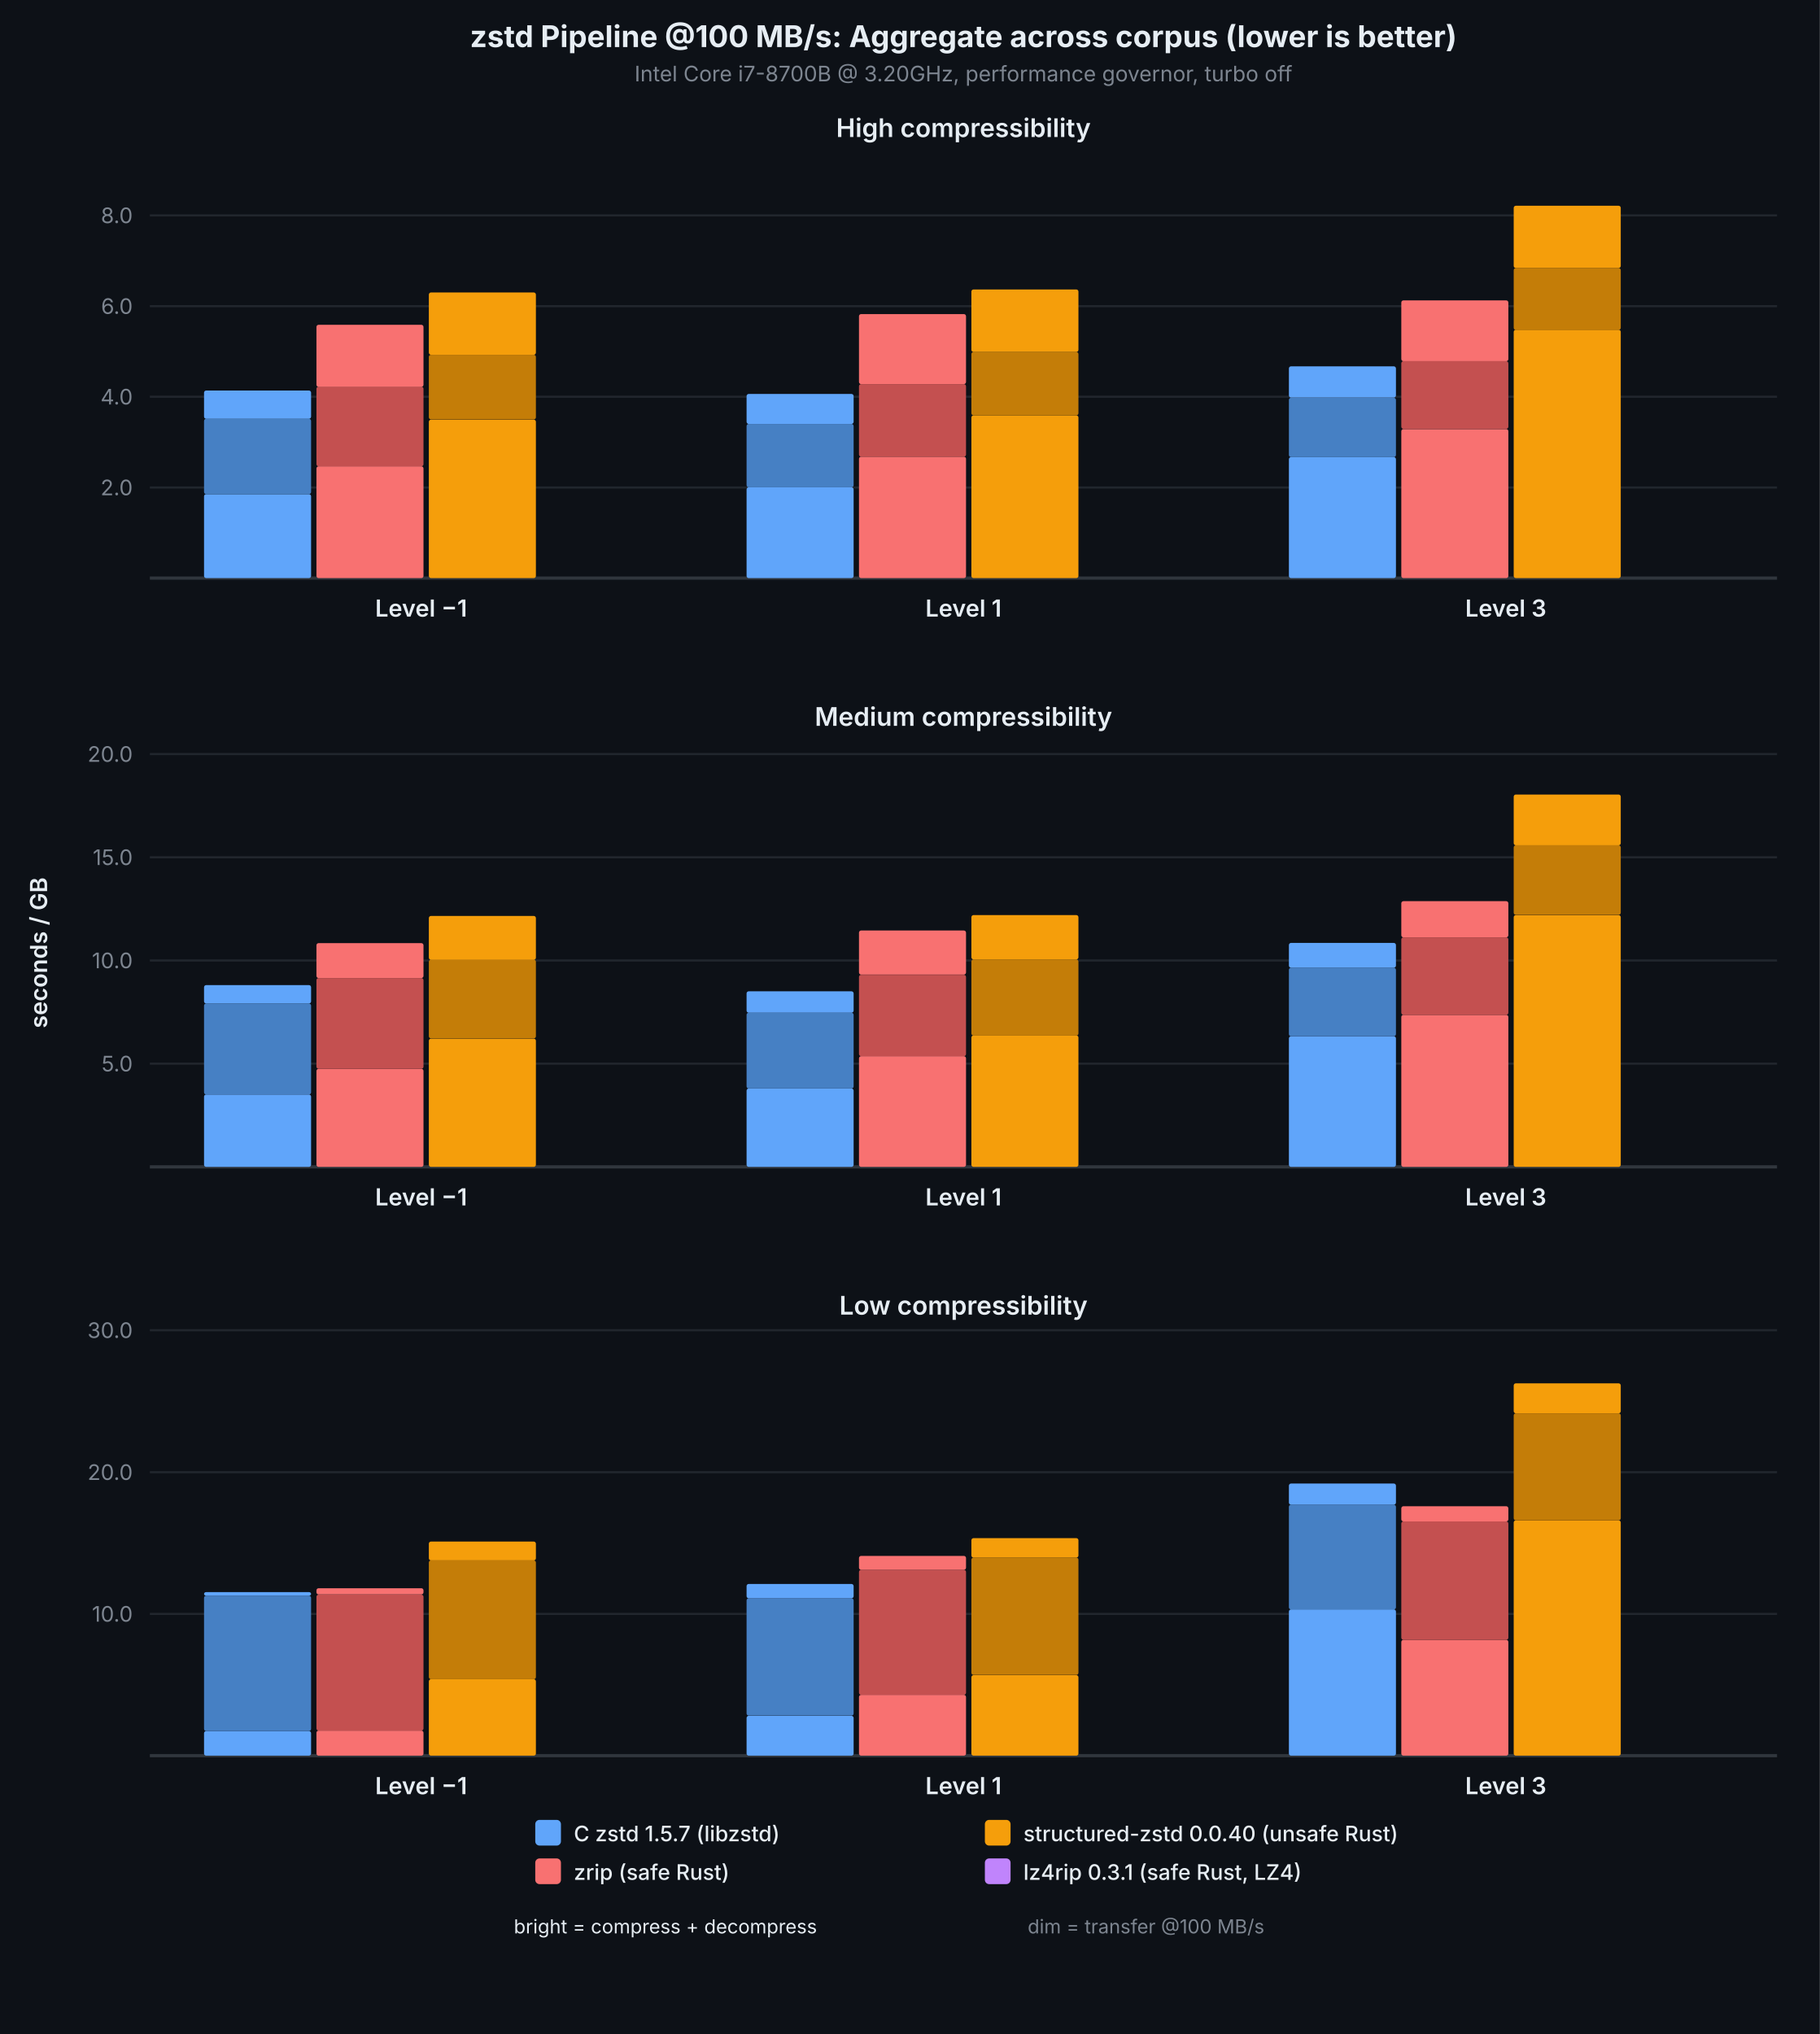
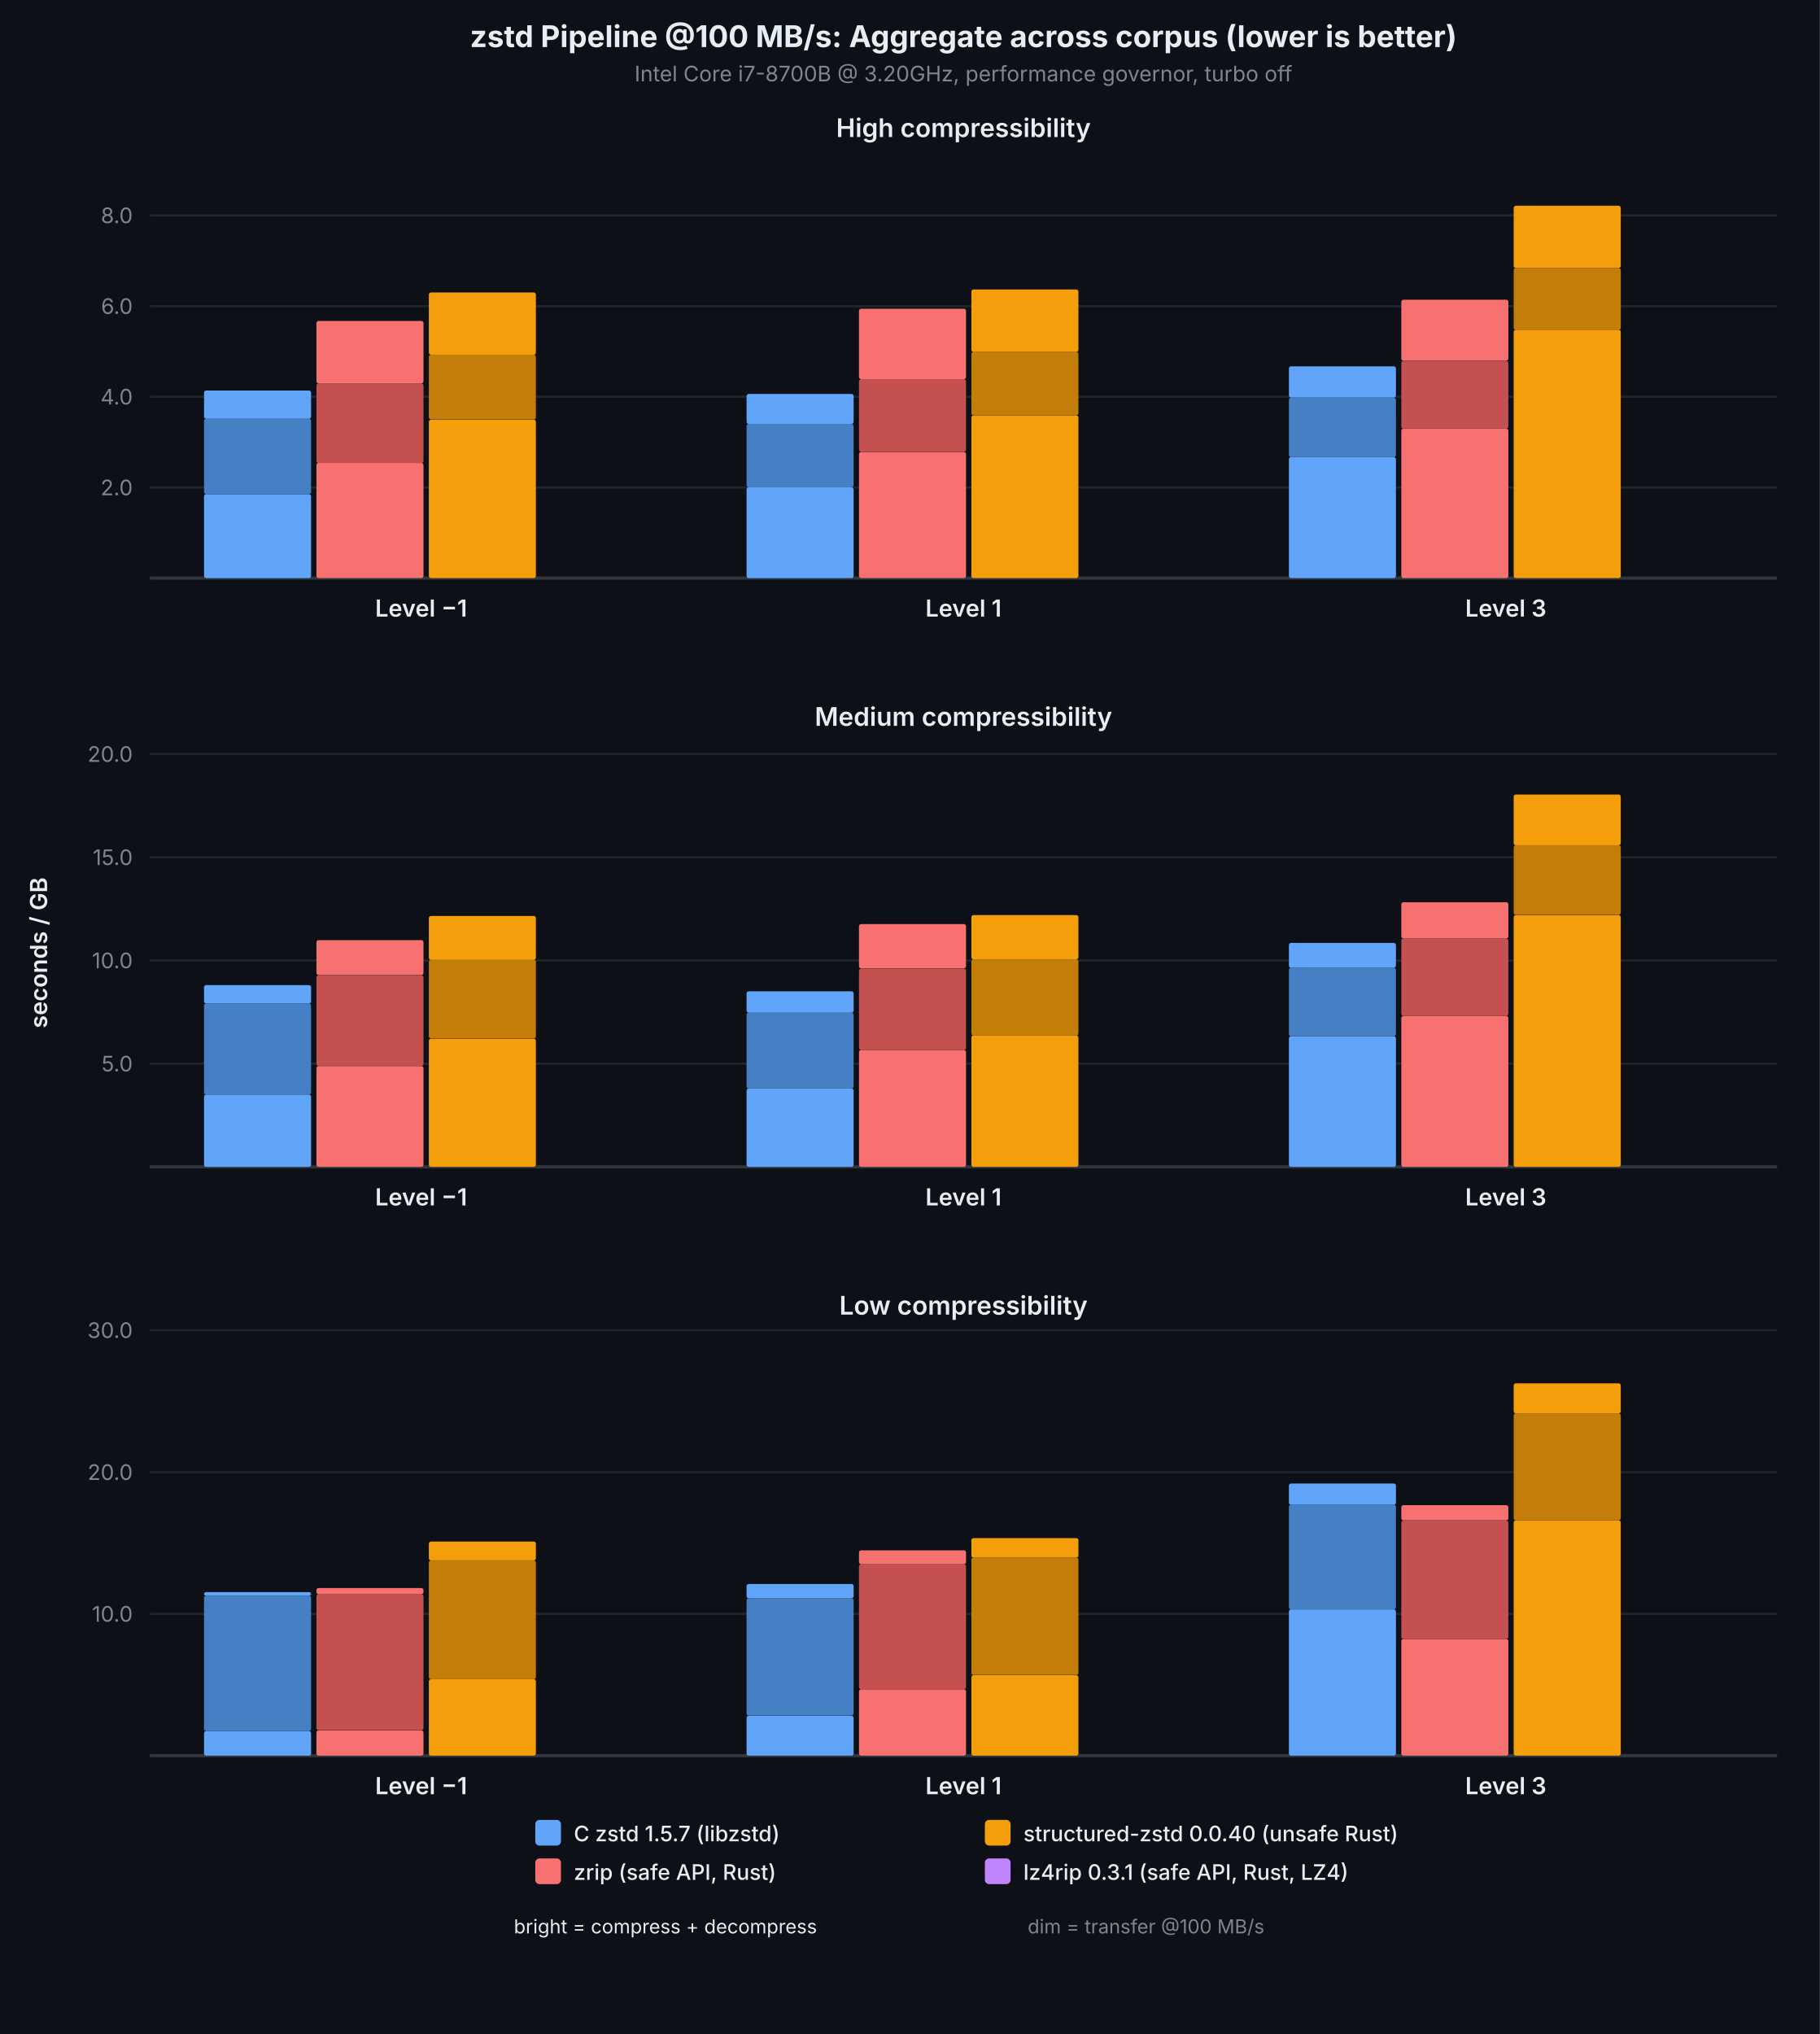
<svg xmlns="http://www.w3.org/2000/svg" viewBox="0 0 850 950" font-family="system-ui, -apple-system, sans-serif">
  <rect width="850" height="950" fill="#0d1117" />
  <text x="450.0" y="22" text-anchor="middle" fill="#e6edf3" font-size="14" font-weight="700">zstd Pipeline @100 MB/s: Aggregate across corpus (lower is better)</text>
  <text x="450.0" y="38" text-anchor="middle" fill="#7d8590" font-size="10">Intel Core i7-8700B @ 3.20GHz, performance governor, turbo off</text>
  <text x="22" y="445.0" text-anchor="middle" fill="#e6edf3" font-size="11" font-weight="600" transform="rotate(-90,22,445.0)">seconds / GB</text>
  <text x="450.0" y="64" text-anchor="middle" fill="#e6edf3" font-size="12" font-weight="600">High compressibility</text>
  <line x1="70" y1="227.7" x2="830" y2="227.7" stroke="#21262d" stroke-width="1" />
  <text x="62" y="227.7" text-anchor="end" dominant-baseline="middle" fill="#7d8590" font-size="10">2.0</text>
  <line x1="70" y1="185.3" x2="830" y2="185.3" stroke="#21262d" stroke-width="1" />
  <text x="62" y="185.3" text-anchor="end" dominant-baseline="middle" fill="#7d8590" font-size="10">4.0</text>
  <line x1="70" y1="143.0" x2="830" y2="143.0" stroke="#21262d" stroke-width="1" />
  <text x="62" y="143.0" text-anchor="end" dominant-baseline="middle" fill="#7d8590" font-size="10">6.0</text>
  <line x1="70" y1="100.6" x2="830" y2="100.6" stroke="#21262d" stroke-width="1" />
  <text x="62" y="100.6" text-anchor="end" dominant-baseline="middle" fill="#7d8590" font-size="10">8.0</text>
  <line x1="70" y1="270" x2="830" y2="270" stroke="#30363d" stroke-width="1.5" />
  <rect x="95.3" y="230.8" width="50.0" height="39.2" fill="#60a5fa" rx="1" />
  <rect x="95.3" y="195.6" width="50.0" height="35.2" fill="#4680c4" rx="1" />
  <rect x="95.3" y="182.4" width="50.0" height="13.2" fill="#60a5fa" rx="1" />
-   <rect x="147.8" y="217.8" width="50.0" height="52.2" fill="#f87171" rx="1" />
-   <rect x="147.8" y="180.6" width="50.0" height="37.2" fill="#c45050" rx="1" />
-   <rect x="147.8" y="151.7" width="50.0" height="29.0" fill="#f87171" rx="1" />
+   <rect x="147.8" y="216.2" width="50.0" height="53.8" fill="#f87171" rx="1" />
+   <rect x="147.8" y="179.1" width="50.0" height="37.2" fill="#c45050" rx="1" />
+   <rect x="147.8" y="149.9" width="50.0" height="29.2" fill="#f87171" rx="1" />
  <rect x="200.3" y="196.0" width="50.0" height="74.0" fill="#f59e0b" rx="1" />
  <rect x="200.3" y="165.7" width="50.0" height="30.2" fill="#c47d08" rx="1" />
  <rect x="200.3" y="136.6" width="50.0" height="29.1" fill="#f59e0b" rx="1" />
  <text x="196.7" y="288" text-anchor="middle" fill="#e6edf3" font-size="11" font-weight="600">Level −1</text>
  <rect x="348.7" y="227.6" width="50.0" height="42.4" fill="#60a5fa" rx="1" />
  <rect x="348.7" y="198.0" width="50.0" height="29.6" fill="#4680c4" rx="1" />
  <rect x="348.7" y="184.0" width="50.0" height="14.0" fill="#60a5fa" rx="1" />
-   <rect x="401.2" y="213.3" width="50.0" height="56.7" fill="#f87171" rx="1" />
-   <rect x="401.2" y="179.4" width="50.0" height="33.9" fill="#c45050" rx="1" />
-   <rect x="401.2" y="146.7" width="50.0" height="32.7" fill="#f87171" rx="1" />
+   <rect x="401.2" y="211.1" width="50.0" height="58.9" fill="#f87171" rx="1" />
+   <rect x="401.2" y="177.1" width="50.0" height="33.9" fill="#c45050" rx="1" />
+   <rect x="401.2" y="144.2" width="50.0" height="32.9" fill="#f87171" rx="1" />
  <rect x="453.7" y="194.0" width="50.0" height="76.0" fill="#f59e0b" rx="1" />
  <rect x="453.7" y="164.4" width="50.0" height="29.6" fill="#c47d08" rx="1" />
  <rect x="453.7" y="135.2" width="50.0" height="29.2" fill="#f59e0b" rx="1" />
  <text x="450.0" y="288" text-anchor="middle" fill="#e6edf3" font-size="11" font-weight="600">Level 1</text>
  <rect x="602.0" y="213.5" width="50.0" height="56.5" fill="#60a5fa" rx="1" />
  <rect x="602.0" y="185.8" width="50.0" height="27.7" fill="#4680c4" rx="1" />
  <rect x="602.0" y="171.1" width="50.0" height="14.6" fill="#60a5fa" rx="1" />
-   <rect x="654.5" y="200.4" width="50.0" height="69.6" fill="#f87171" rx="1" />
-   <rect x="654.5" y="168.7" width="50.0" height="31.6" fill="#c45050" rx="1" />
-   <rect x="654.5" y="140.3" width="50.0" height="28.4" fill="#f87171" rx="1" />
+   <rect x="654.5" y="200.2" width="50.0" height="69.8" fill="#f87171" rx="1" />
+   <rect x="654.5" y="168.6" width="50.0" height="31.6" fill="#c45050" rx="1" />
+   <rect x="654.5" y="140.0" width="50.0" height="28.5" fill="#f87171" rx="1" />
  <rect x="707.0" y="154.0" width="50.0" height="116.0" fill="#f59e0b" rx="1" />
  <rect x="707.0" y="125.2" width="50.0" height="28.9" fill="#c47d08" rx="1" />
  <rect x="707.0" y="96.1" width="50.0" height="29.1" fill="#f59e0b" rx="1" />
  <text x="703.3" y="288" text-anchor="middle" fill="#e6edf3" font-size="11" font-weight="600">Level 3</text>
  <text x="450.0" y="339" text-anchor="middle" fill="#e6edf3" font-size="12" font-weight="600">Medium compressibility</text>
  <line x1="70" y1="496.8" x2="830" y2="496.8" stroke="#21262d" stroke-width="1" />
  <text x="62" y="496.8" text-anchor="end" dominant-baseline="middle" fill="#7d8590" font-size="10">5.0</text>
  <line x1="70" y1="448.6" x2="830" y2="448.6" stroke="#21262d" stroke-width="1" />
  <text x="62" y="448.6" text-anchor="end" dominant-baseline="middle" fill="#7d8590" font-size="10">10.0</text>
  <line x1="70" y1="400.4" x2="830" y2="400.4" stroke="#21262d" stroke-width="1" />
  <text x="62" y="400.4" text-anchor="end" dominant-baseline="middle" fill="#7d8590" font-size="10">15.0</text>
  <line x1="70" y1="352.2" x2="830" y2="352.2" stroke="#21262d" stroke-width="1" />
  <text x="62" y="352.2" text-anchor="end" dominant-baseline="middle" fill="#7d8590" font-size="10">20.0</text>
  <line x1="70" y1="545" x2="830" y2="545" stroke="#30363d" stroke-width="1.5" />
  <rect x="95.3" y="511.2" width="50.0" height="33.8" fill="#60a5fa" rx="1" />
  <rect x="95.3" y="468.7" width="50.0" height="42.5" fill="#4680c4" rx="1" />
  <rect x="95.3" y="460.1" width="50.0" height="8.6" fill="#60a5fa" rx="1" />
-   <rect x="147.8" y="499.2" width="50.0" height="45.8" fill="#f87171" rx="1" />
-   <rect x="147.8" y="456.8" width="50.0" height="42.4" fill="#c45050" rx="1" />
-   <rect x="147.8" y="440.5" width="50.0" height="16.3" fill="#f87171" rx="1" />
+   <rect x="147.8" y="497.9" width="50.0" height="47.1" fill="#f87171" rx="1" />
+   <rect x="147.8" y="455.5" width="50.0" height="42.4" fill="#c45050" rx="1" />
+   <rect x="147.8" y="439.1" width="50.0" height="16.3" fill="#f87171" rx="1" />
  <rect x="200.3" y="485.1" width="50.0" height="59.9" fill="#f59e0b" rx="1" />
  <rect x="200.3" y="448.2" width="50.0" height="36.8" fill="#c47d08" rx="1" />
  <rect x="200.3" y="427.8" width="50.0" height="20.5" fill="#f59e0b" rx="1" />
  <text x="196.7" y="563" text-anchor="middle" fill="#e6edf3" font-size="11" font-weight="600">Level −1</text>
  <rect x="348.7" y="508.4" width="50.0" height="36.6" fill="#60a5fa" rx="1" />
  <rect x="348.7" y="473.0" width="50.0" height="35.4" fill="#4680c4" rx="1" />
  <rect x="348.7" y="463.0" width="50.0" height="10.0" fill="#60a5fa" rx="1" />
-   <rect x="401.2" y="493.3" width="50.0" height="51.7" fill="#f87171" rx="1" />
-   <rect x="401.2" y="455.3" width="50.0" height="38.0" fill="#c45050" rx="1" />
-   <rect x="401.2" y="434.6" width="50.0" height="20.6" fill="#f87171" rx="1" />
+   <rect x="401.2" y="490.4" width="50.0" height="54.6" fill="#f87171" rx="1" />
+   <rect x="401.2" y="452.4" width="50.0" height="38.0" fill="#c45050" rx="1" />
+   <rect x="401.2" y="431.6" width="50.0" height="20.7" fill="#f87171" rx="1" />
  <rect x="453.7" y="483.6" width="50.0" height="61.4" fill="#f59e0b" rx="1" />
  <rect x="453.7" y="448.1" width="50.0" height="35.6" fill="#c47d08" rx="1" />
  <rect x="453.7" y="427.4" width="50.0" height="20.7" fill="#f59e0b" rx="1" />
  <text x="450.0" y="563" text-anchor="middle" fill="#e6edf3" font-size="11" font-weight="600">Level 1</text>
  <rect x="602.0" y="484.0" width="50.0" height="61.0" fill="#60a5fa" rx="1" />
  <rect x="602.0" y="452.0" width="50.0" height="32.0" fill="#4680c4" rx="1" />
  <rect x="602.0" y="440.4" width="50.0" height="11.6" fill="#60a5fa" rx="1" />
-   <rect x="654.5" y="474.0" width="50.0" height="71.0" fill="#f87171" rx="1" />
-   <rect x="654.5" y="437.8" width="50.0" height="36.2" fill="#c45050" rx="1" />
-   <rect x="654.5" y="420.9" width="50.0" height="16.9" fill="#f87171" rx="1" />
+   <rect x="654.5" y="474.5" width="50.0" height="70.5" fill="#f87171" rx="1" />
+   <rect x="654.5" y="438.3" width="50.0" height="36.2" fill="#c45050" rx="1" />
+   <rect x="654.5" y="421.4" width="50.0" height="16.9" fill="#f87171" rx="1" />
  <rect x="707.0" y="427.4" width="50.0" height="117.6" fill="#f59e0b" rx="1" />
  <rect x="707.0" y="394.8" width="50.0" height="32.5" fill="#c47d08" rx="1" />
  <rect x="707.0" y="371.1" width="50.0" height="23.7" fill="#f59e0b" rx="1" />
  <text x="703.3" y="563" text-anchor="middle" fill="#e6edf3" font-size="11" font-weight="600">Level 3</text>
  <text x="450.0" y="614" text-anchor="middle" fill="#e6edf3" font-size="12" font-weight="600">Low compressibility</text>
  <line x1="70" y1="753.8" x2="830" y2="753.8" stroke="#21262d" stroke-width="1" />
  <text x="62" y="753.8" text-anchor="end" dominant-baseline="middle" fill="#7d8590" font-size="10">10.0</text>
  <line x1="70" y1="687.6" x2="830" y2="687.6" stroke="#21262d" stroke-width="1" />
  <text x="62" y="687.6" text-anchor="end" dominant-baseline="middle" fill="#7d8590" font-size="10">20.0</text>
  <line x1="70" y1="621.3" x2="830" y2="621.3" stroke="#21262d" stroke-width="1" />
  <text x="62" y="621.3" text-anchor="end" dominant-baseline="middle" fill="#7d8590" font-size="10">30.0</text>
  <line x1="70" y1="820" x2="830" y2="820" stroke="#30363d" stroke-width="1.5" />
  <rect x="95.3" y="808.5" width="50.0" height="11.5" fill="#60a5fa" rx="1" />
  <rect x="95.3" y="745.3" width="50.0" height="63.2" fill="#4680c4" rx="1" />
  <rect x="95.3" y="743.6" width="50.0" height="1.7" fill="#60a5fa" rx="1" />
-   <rect x="147.8" y="808.3" width="50.0" height="11.7" fill="#f87171" rx="1" />
-   <rect x="147.8" y="744.8" width="50.0" height="63.5" fill="#c45050" rx="1" />
-   <rect x="147.8" y="741.8" width="50.0" height="2.9" fill="#f87171" rx="1" />
+   <rect x="147.8" y="808.2" width="50.0" height="11.8" fill="#f87171" rx="1" />
+   <rect x="147.8" y="744.6" width="50.0" height="63.5" fill="#c45050" rx="1" />
+   <rect x="147.8" y="741.7" width="50.0" height="2.9" fill="#f87171" rx="1" />
  <rect x="200.3" y="784.3" width="50.0" height="35.7" fill="#f59e0b" rx="1" />
  <rect x="200.3" y="728.8" width="50.0" height="55.5" fill="#c47d08" rx="1" />
  <rect x="200.3" y="720.0" width="50.0" height="8.8" fill="#f59e0b" rx="1" />
  <text x="196.7" y="838" text-anchor="middle" fill="#e6edf3" font-size="11" font-weight="600">Level −1</text>
  <rect x="348.7" y="801.4" width="50.0" height="18.6" fill="#60a5fa" rx="1" />
  <rect x="348.7" y="746.5" width="50.0" height="54.8" fill="#4680c4" rx="1" />
  <rect x="348.7" y="739.8" width="50.0" height="6.7" fill="#60a5fa" rx="1" />
-   <rect x="401.2" y="791.6" width="50.0" height="28.4" fill="#f87171" rx="1" />
-   <rect x="401.2" y="733.2" width="50.0" height="58.4" fill="#c45050" rx="1" />
-   <rect x="401.2" y="726.7" width="50.0" height="6.5" fill="#f87171" rx="1" />
+   <rect x="401.2" y="789.0" width="50.0" height="31.0" fill="#f87171" rx="1" />
+   <rect x="401.2" y="730.6" width="50.0" height="58.4" fill="#c45050" rx="1" />
+   <rect x="401.2" y="724.1" width="50.0" height="6.5" fill="#f87171" rx="1" />
  <rect x="453.7" y="782.4" width="50.0" height="37.6" fill="#f59e0b" rx="1" />
  <rect x="453.7" y="727.5" width="50.0" height="54.8" fill="#c47d08" rx="1" />
  <rect x="453.7" y="718.4" width="50.0" height="9.1" fill="#f59e0b" rx="1" />
  <text x="450.0" y="838" text-anchor="middle" fill="#e6edf3" font-size="11" font-weight="600">Level 1</text>
  <rect x="602.0" y="751.7" width="50.0" height="68.3" fill="#60a5fa" rx="1" />
  <rect x="602.0" y="702.8" width="50.0" height="48.9" fill="#4680c4" rx="1" />
  <rect x="602.0" y="692.9" width="50.0" height="9.9" fill="#60a5fa" rx="1" />
-   <rect x="654.5" y="765.9" width="50.0" height="54.1" fill="#f87171" rx="1" />
-   <rect x="654.5" y="710.6" width="50.0" height="55.3" fill="#c45050" rx="1" />
-   <rect x="654.5" y="703.5" width="50.0" height="7.1" fill="#f87171" rx="1" />
+   <rect x="654.5" y="765.5" width="50.0" height="54.5" fill="#f87171" rx="1" />
+   <rect x="654.5" y="710.2" width="50.0" height="55.3" fill="#c45050" rx="1" />
+   <rect x="654.5" y="703.0" width="50.0" height="7.1" fill="#f87171" rx="1" />
  <rect x="707.0" y="710.1" width="50.0" height="109.9" fill="#f59e0b" rx="1" />
  <rect x="707.0" y="660.1" width="50.0" height="50.0" fill="#c47d08" rx="1" />
  <rect x="707.0" y="646.1" width="50.0" height="14.0" fill="#f59e0b" rx="1" />
  <text x="703.3" y="838" text-anchor="middle" fill="#e6edf3" font-size="11" font-weight="600">Level 3</text>
  <rect x="250" y="850" width="12" height="12" fill="#60a5fa" rx="2" />
  <text x="268" y="860" fill="#e6edf3" font-size="10" font-weight="500">C zstd 1.5.7 (libzstd)</text>
  <rect x="250" y="868" width="12" height="12" fill="#f87171" rx="2" />
-   <text x="268" y="878" fill="#e6edf3" font-size="10" font-weight="500">zrip (safe Rust)</text>
+   <text x="268" y="878" fill="#e6edf3" font-size="10" font-weight="500">zrip (safe API, Rust)</text>
  <rect x="460" y="850" width="12" height="12" fill="#f59e0b" rx="2" />
  <text x="478" y="860" fill="#e6edf3" font-size="10" font-weight="500">structured-zstd 0.0.40 (unsafe Rust)</text>
  <rect x="460" y="868" width="12" height="12" fill="#c084fc" rx="2" />
-   <text x="478" y="878" fill="#e6edf3" font-size="10" font-weight="500">lz4rip 0.3.1 (safe Rust, LZ4)</text>
+   <text x="478" y="878" fill="#e6edf3" font-size="10" font-weight="500">lz4rip 0.3.1 (safe API, Rust, LZ4)</text>
  <text x="240" y="903" fill="#e6edf3" font-size="9">bright = compress + decompress</text>
  <text x="480" y="903" fill="#7d8590" font-size="9">dim = transfer @100 MB/s</text>
</svg>
